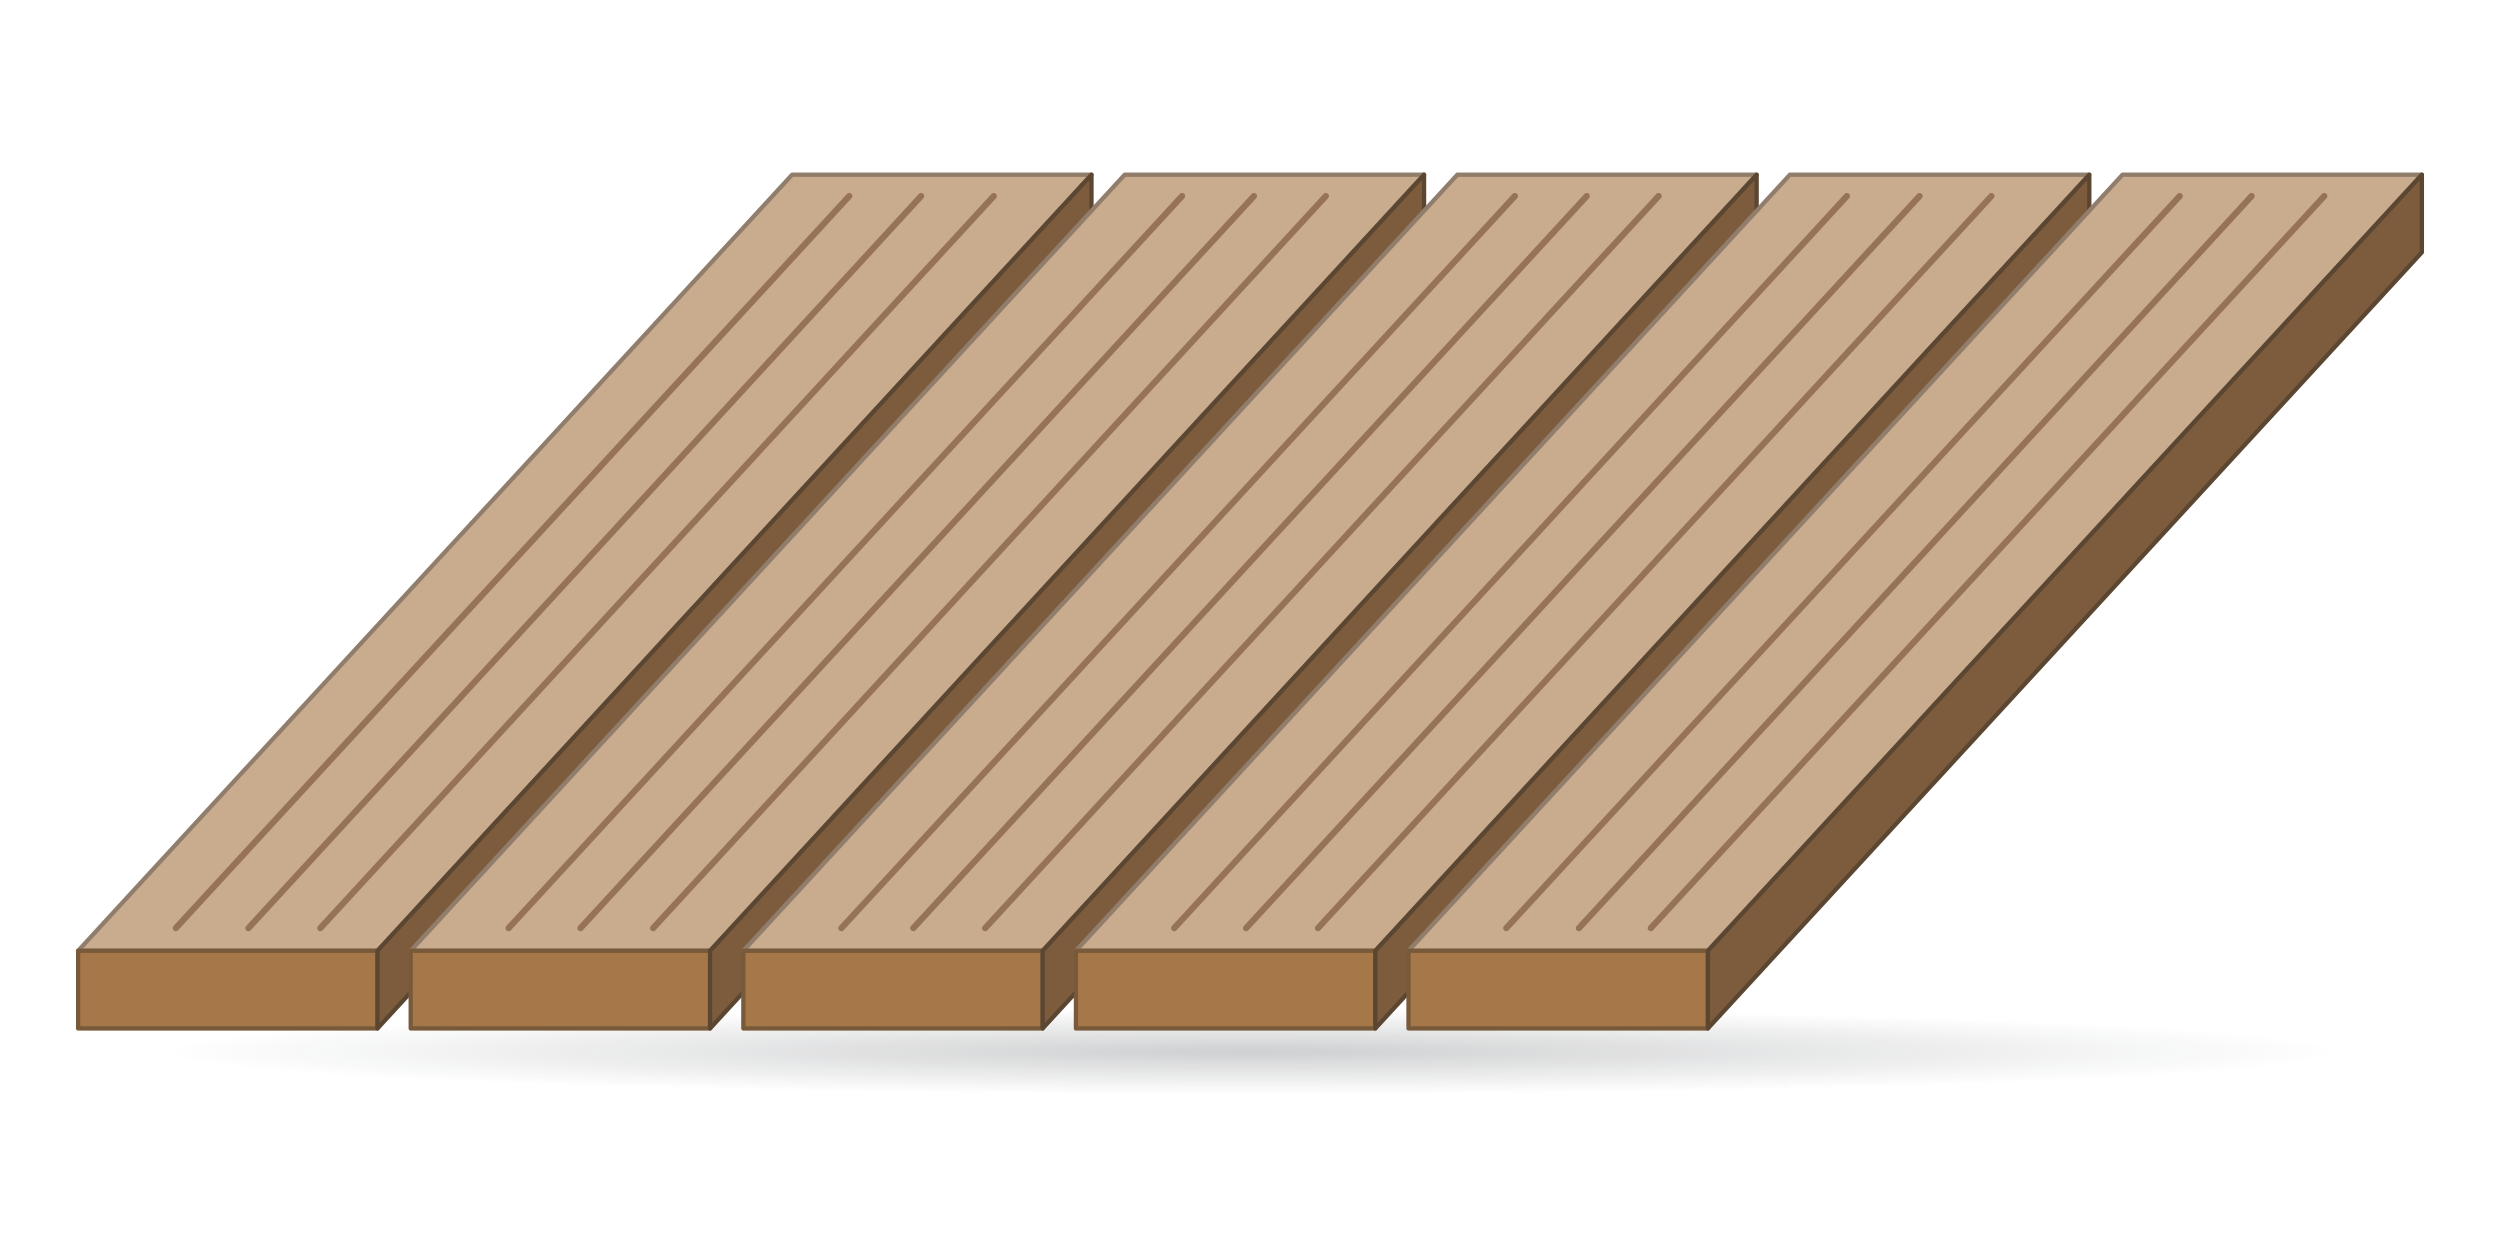
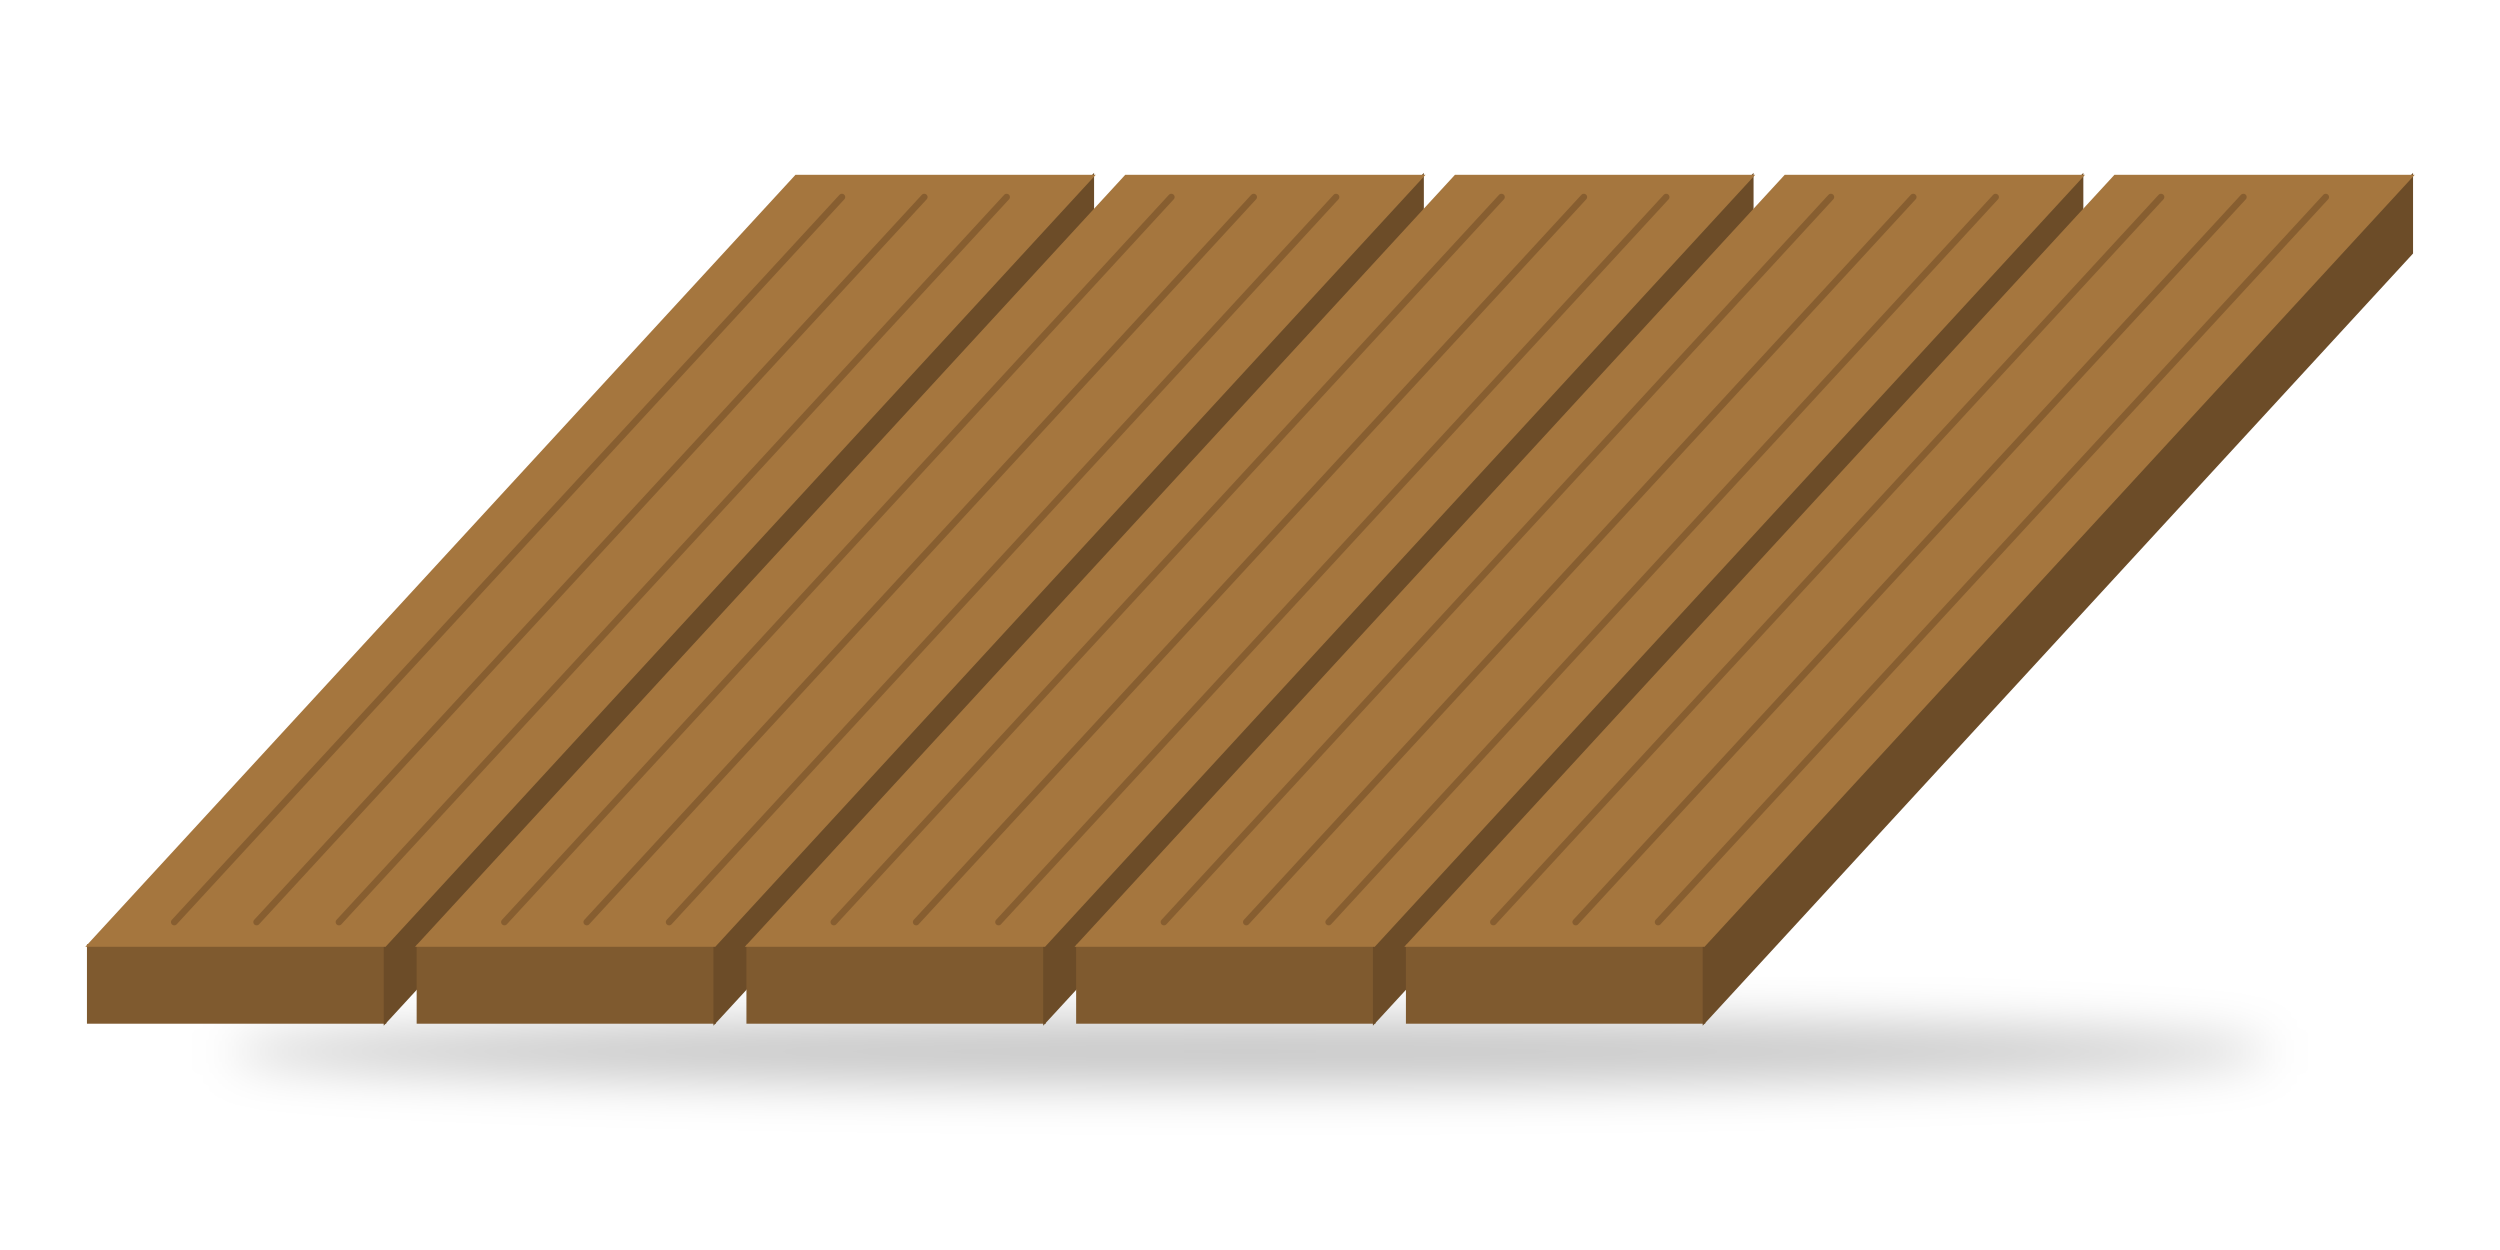
- <svg xmlns="http://www.w3.org/2000/svg" viewBox="0 0 320 160" role="img">
+ <svg xmlns="http://www.w3.org/2000/svg" viewBox="0 0 340 170" role="img">
  <defs>
-     <radialGradient id="sh" cx="50%" cy="50%" r="50%">
-       <stop offset="0" stop-color="#0d1318" stop-opacity=".20" />
-       <stop offset="1" stop-color="#0d1318" stop-opacity="0" />
-     </radialGradient>
+     <filter id="ashf" x="-30%" y="-60%" width="160%" height="260%">
+       <feGaussianBlur stdDeviation="3.2" />
+     </filter>
  </defs>
-   <ellipse cx="160.0" cy="134.6" rx="138.0" ry="5.5" fill="url(#sh)" />
-   <polygon points="10.00,121.70 48.32,121.70 139.71,22.36 101.39,22.36" fill="#c9ab8e" stroke="#917d6b" stroke-width="0.55" stroke-linejoin="round" />
-   <polygon points="10.00,131.64 48.32,131.64 48.32,121.70 10.00,121.70" fill="#a67849" stroke="#785a3a" stroke-width="0.55" stroke-linejoin="round" />
-   <polygon points="48.32,131.64 139.71,32.30 139.71,22.36 48.32,121.70" fill="#7c5c3c" stroke="#5b4631" stroke-width="0.55" stroke-linejoin="round" />
-   <polygon points="52.57,121.70 90.89,121.70 182.28,22.36 143.96,22.36" fill="#c9ab8e" stroke="#917d6b" stroke-width="0.55" stroke-linejoin="round" />
-   <polygon points="52.57,131.64 90.89,131.64 90.89,121.70 52.57,121.70" fill="#a67849" stroke="#785a3a" stroke-width="0.55" stroke-linejoin="round" />
-   <polygon points="90.89,131.64 182.28,32.30 182.28,22.36 90.89,121.70" fill="#7c5c3c" stroke="#5b4631" stroke-width="0.55" stroke-linejoin="round" />
-   <polygon points="95.15,121.70 133.46,121.70 224.85,22.36 186.54,22.36" fill="#c9ab8e" stroke="#917d6b" stroke-width="0.55" stroke-linejoin="round" />
-   <polygon points="95.15,131.64 133.46,131.64 133.46,121.70 95.15,121.70" fill="#a67849" stroke="#785a3a" stroke-width="0.55" stroke-linejoin="round" />
-   <polygon points="133.46,131.64 224.85,32.30 224.85,22.36 133.46,121.70" fill="#7c5c3c" stroke="#5b4631" stroke-width="0.55" stroke-linejoin="round" />
-   <polygon points="137.72,121.70 176.04,121.70 267.43,22.36 229.11,22.36" fill="#c9ab8e" stroke="#917d6b" stroke-width="0.55" stroke-linejoin="round" />
-   <polygon points="137.72,131.64 176.04,131.64 176.04,121.70 137.72,121.70" fill="#a67849" stroke="#785a3a" stroke-width="0.55" stroke-linejoin="round" />
-   <polygon points="176.04,131.64 267.43,32.30 267.43,22.36 176.04,121.70" fill="#7c5c3c" stroke="#5b4631" stroke-width="0.55" stroke-linejoin="round" />
-   <polygon points="180.29,121.70 218.61,121.70 310.00,22.36 271.68,22.36" fill="#c9ab8e" stroke="#917d6b" stroke-width="0.55" stroke-linejoin="round" />
-   <polygon points="180.29,131.64 218.61,131.64 218.61,121.70 180.29,121.70" fill="#a67849" stroke="#785a3a" stroke-width="0.55" stroke-linejoin="round" />
-   <polygon points="218.61,131.64 310.00,32.30 310.00,22.36 218.61,121.70" fill="#7c5c3c" stroke="#5b4631" stroke-width="0.55" stroke-linejoin="round" />
-   <line x1="22.5" y1="118.8" x2="108.7" y2="25.1" stroke="#6b4526" stroke-width="0.8" stroke-opacity="0.55" stroke-linecap="round" />
-   <line x1="31.8" y1="118.8" x2="117.9" y2="25.1" stroke="#6b4526" stroke-width="0.8" stroke-opacity="0.55" stroke-linecap="round" />
-   <line x1="41.0" y1="118.8" x2="127.2" y2="25.1" stroke="#6b4526" stroke-width="0.8" stroke-opacity="0.55" stroke-linecap="round" />
-   <line x1="65.1" y1="118.8" x2="151.3" y2="25.1" stroke="#6b4526" stroke-width="0.8" stroke-opacity="0.55" stroke-linecap="round" />
-   <line x1="74.3" y1="118.8" x2="160.5" y2="25.1" stroke="#6b4526" stroke-width="0.8" stroke-opacity="0.55" stroke-linecap="round" />
-   <line x1="83.6" y1="118.8" x2="169.7" y2="25.1" stroke="#6b4526" stroke-width="0.8" stroke-opacity="0.55" stroke-linecap="round" />
-   <line x1="107.7" y1="118.8" x2="193.9" y2="25.1" stroke="#6b4526" stroke-width="0.8" stroke-opacity="0.55" stroke-linecap="round" />
-   <line x1="116.9" y1="118.8" x2="203.1" y2="25.1" stroke="#6b4526" stroke-width="0.8" stroke-opacity="0.55" stroke-linecap="round" />
-   <line x1="126.1" y1="118.8" x2="212.3" y2="25.1" stroke="#6b4526" stroke-width="0.8" stroke-opacity="0.55" stroke-linecap="round" />
-   <line x1="150.3" y1="118.8" x2="236.4" y2="25.1" stroke="#6b4526" stroke-width="0.8" stroke-opacity="0.55" stroke-linecap="round" />
-   <line x1="159.5" y1="118.8" x2="245.7" y2="25.1" stroke="#6b4526" stroke-width="0.8" stroke-opacity="0.55" stroke-linecap="round" />
-   <line x1="168.7" y1="118.8" x2="254.9" y2="25.1" stroke="#6b4526" stroke-width="0.8" stroke-opacity="0.55" stroke-linecap="round" />
-   <line x1="192.8" y1="118.8" x2="279.0" y2="25.1" stroke="#6b4526" stroke-width="0.8" stroke-opacity="0.55" stroke-linecap="round" />
-   <line x1="202.1" y1="118.8" x2="288.2" y2="25.1" stroke="#6b4526" stroke-width="0.8" stroke-opacity="0.55" stroke-linecap="round" />
-   <line x1="211.3" y1="118.8" x2="297.5" y2="25.1" stroke="#6b4526" stroke-width="0.8" stroke-opacity="0.55" stroke-linecap="round" />
+   <ellipse cx="170.0" cy="143.0" rx="139.0" ry="4.6" fill="#0b1118" fill-opacity=".22" filter="url(#ashf)" />
+   <path d="M 12.00,139.05 L 52.36,139.05 L 52.36,128.59 L 12.00,128.59 Z" fill="#7f5a2f" stroke="#7f5a2f" stroke-width=".35" />
+   <path d="M 52.36,139.05 L 148.62,34.41 L 148.62,23.95 L 52.36,128.59 Z" fill="#6c4c28" stroke="#6c4c28" stroke-width=".35" />
+   <path d="M 12.00,128.59 L 52.36,128.59 L 148.62,23.95 L 108.26,23.95 Z" fill="#a5763e" stroke="#a5763e" stroke-width=".35" />
+   <path d="M 56.84,139.05 L 97.20,139.05 L 97.20,128.59 L 56.84,128.59 Z" fill="#7f5a2f" stroke="#7f5a2f" stroke-width=".35" />
+   <path d="M 97.20,139.05 L 193.47,34.41 L 193.47,23.95 L 97.20,128.59 Z" fill="#6c4c28" stroke="#6c4c28" stroke-width=".35" />
+   <path d="M 56.84,128.59 L 97.20,128.59 L 193.47,23.95 L 153.11,23.95 Z" fill="#a5763e" stroke="#a5763e" stroke-width=".35" />
+   <path d="M 101.69,139.05 L 142.05,139.05 L 142.05,128.59 L 101.69,128.59 Z" fill="#7f5a2f" stroke="#7f5a2f" stroke-width=".35" />
+   <path d="M 142.05,139.05 L 238.31,34.41 L 238.31,23.95 L 142.05,128.59 Z" fill="#6c4c28" stroke="#6c4c28" stroke-width=".35" />
+   <path d="M 101.69,128.59 L 142.05,128.59 L 238.31,23.95 L 197.95,23.95 Z" fill="#a5763e" stroke="#a5763e" stroke-width=".35" />
+   <path d="M 146.53,139.05 L 186.89,139.05 L 186.89,128.59 L 146.53,128.59 Z" fill="#7f5a2f" stroke="#7f5a2f" stroke-width=".35" />
+   <path d="M 186.89,139.05 L 283.16,34.41 L 283.16,23.95 L 186.89,128.59 Z" fill="#6c4c28" stroke="#6c4c28" stroke-width=".35" />
+   <path d="M 146.53,128.59 L 186.89,128.59 L 283.16,23.95 L 242.80,23.95 Z" fill="#a5763e" stroke="#a5763e" stroke-width=".35" />
+   <path d="M 191.38,139.05 L 231.74,139.05 L 231.74,128.59 L 191.38,128.59 Z" fill="#7f5a2f" stroke="#7f5a2f" stroke-width=".35" />
+   <path d="M 231.74,139.05 L 328.00,34.41 L 328.00,23.95 L 231.74,128.59 Z" fill="#6c4c28" stroke="#6c4c28" stroke-width=".35" />
+   <path d="M 191.38,128.59 L 231.74,128.59 L 328.00,23.95 L 287.64,23.95 Z" fill="#a5763e" stroke="#a5763e" stroke-width=".35" />
+   <line x1="23.7" y1="125.4" x2="114.5" y2="26.8" stroke="#6b4722" stroke-width="0.9" stroke-opacity="0.5" stroke-linecap="round" />
+   <line x1="34.9" y1="125.4" x2="125.7" y2="26.8" stroke="#6b4722" stroke-width="0.9" stroke-opacity="0.5" stroke-linecap="round" />
+   <line x1="46.1" y1="125.4" x2="136.9" y2="26.8" stroke="#6b4722" stroke-width="0.9" stroke-opacity="0.5" stroke-linecap="round" />
+   <line x1="68.6" y1="125.4" x2="159.3" y2="26.8" stroke="#6b4722" stroke-width="0.9" stroke-opacity="0.5" stroke-linecap="round" />
+   <line x1="79.8" y1="125.4" x2="170.5" y2="26.8" stroke="#6b4722" stroke-width="0.9" stroke-opacity="0.5" stroke-linecap="round" />
+   <line x1="91.0" y1="125.4" x2="181.7" y2="26.8" stroke="#6b4722" stroke-width="0.9" stroke-opacity="0.5" stroke-linecap="round" />
+   <line x1="113.4" y1="125.4" x2="204.2" y2="26.8" stroke="#6b4722" stroke-width="0.9" stroke-opacity="0.5" stroke-linecap="round" />
+   <line x1="124.6" y1="125.4" x2="215.4" y2="26.8" stroke="#6b4722" stroke-width="0.9" stroke-opacity="0.5" stroke-linecap="round" />
+   <line x1="135.8" y1="125.4" x2="226.6" y2="26.8" stroke="#6b4722" stroke-width="0.9" stroke-opacity="0.5" stroke-linecap="round" />
+   <line x1="158.3" y1="125.4" x2="249.0" y2="26.8" stroke="#6b4722" stroke-width="0.9" stroke-opacity="0.5" stroke-linecap="round" />
+   <line x1="169.5" y1="125.4" x2="260.2" y2="26.8" stroke="#6b4722" stroke-width="0.9" stroke-opacity="0.5" stroke-linecap="round" />
+   <line x1="180.7" y1="125.4" x2="271.4" y2="26.8" stroke="#6b4722" stroke-width="0.9" stroke-opacity="0.5" stroke-linecap="round" />
+   <line x1="203.1" y1="125.4" x2="293.9" y2="26.8" stroke="#6b4722" stroke-width="0.9" stroke-opacity="0.5" stroke-linecap="round" />
+   <line x1="214.3" y1="125.4" x2="305.1" y2="26.8" stroke="#6b4722" stroke-width="0.9" stroke-opacity="0.5" stroke-linecap="round" />
+   <line x1="225.5" y1="125.4" x2="316.3" y2="26.8" stroke="#6b4722" stroke-width="0.9" stroke-opacity="0.5" stroke-linecap="round" />
</svg>
